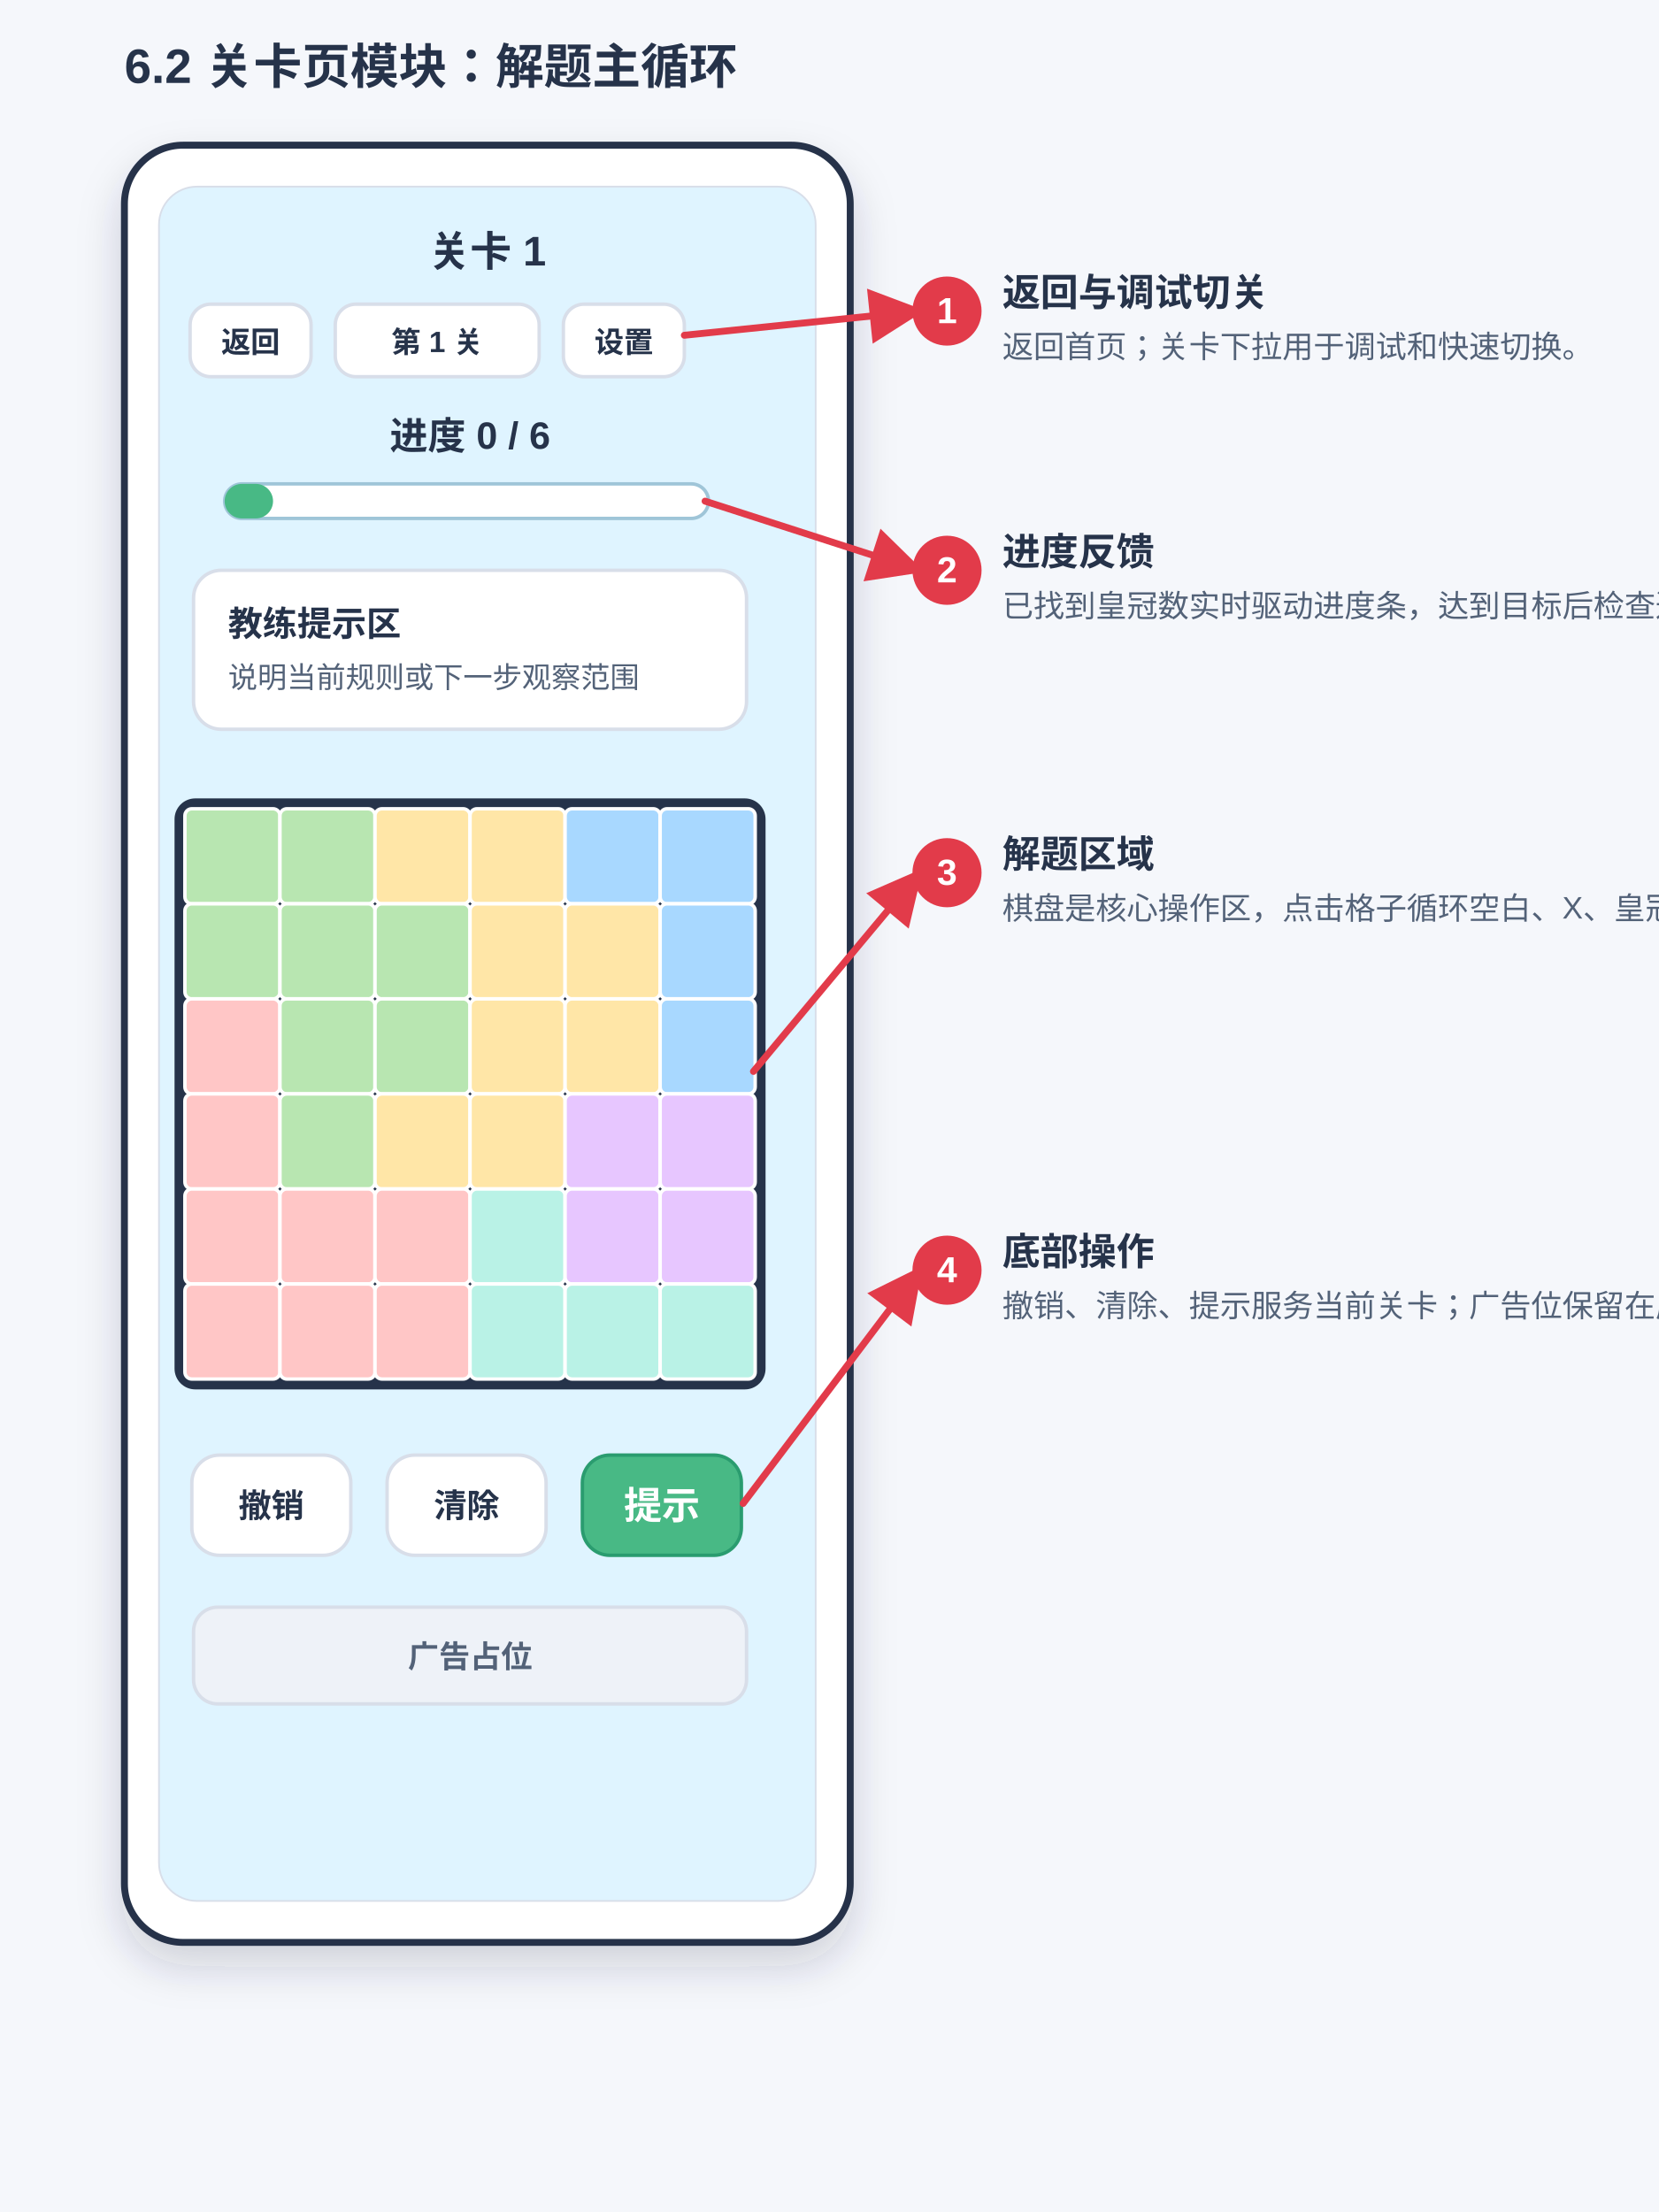
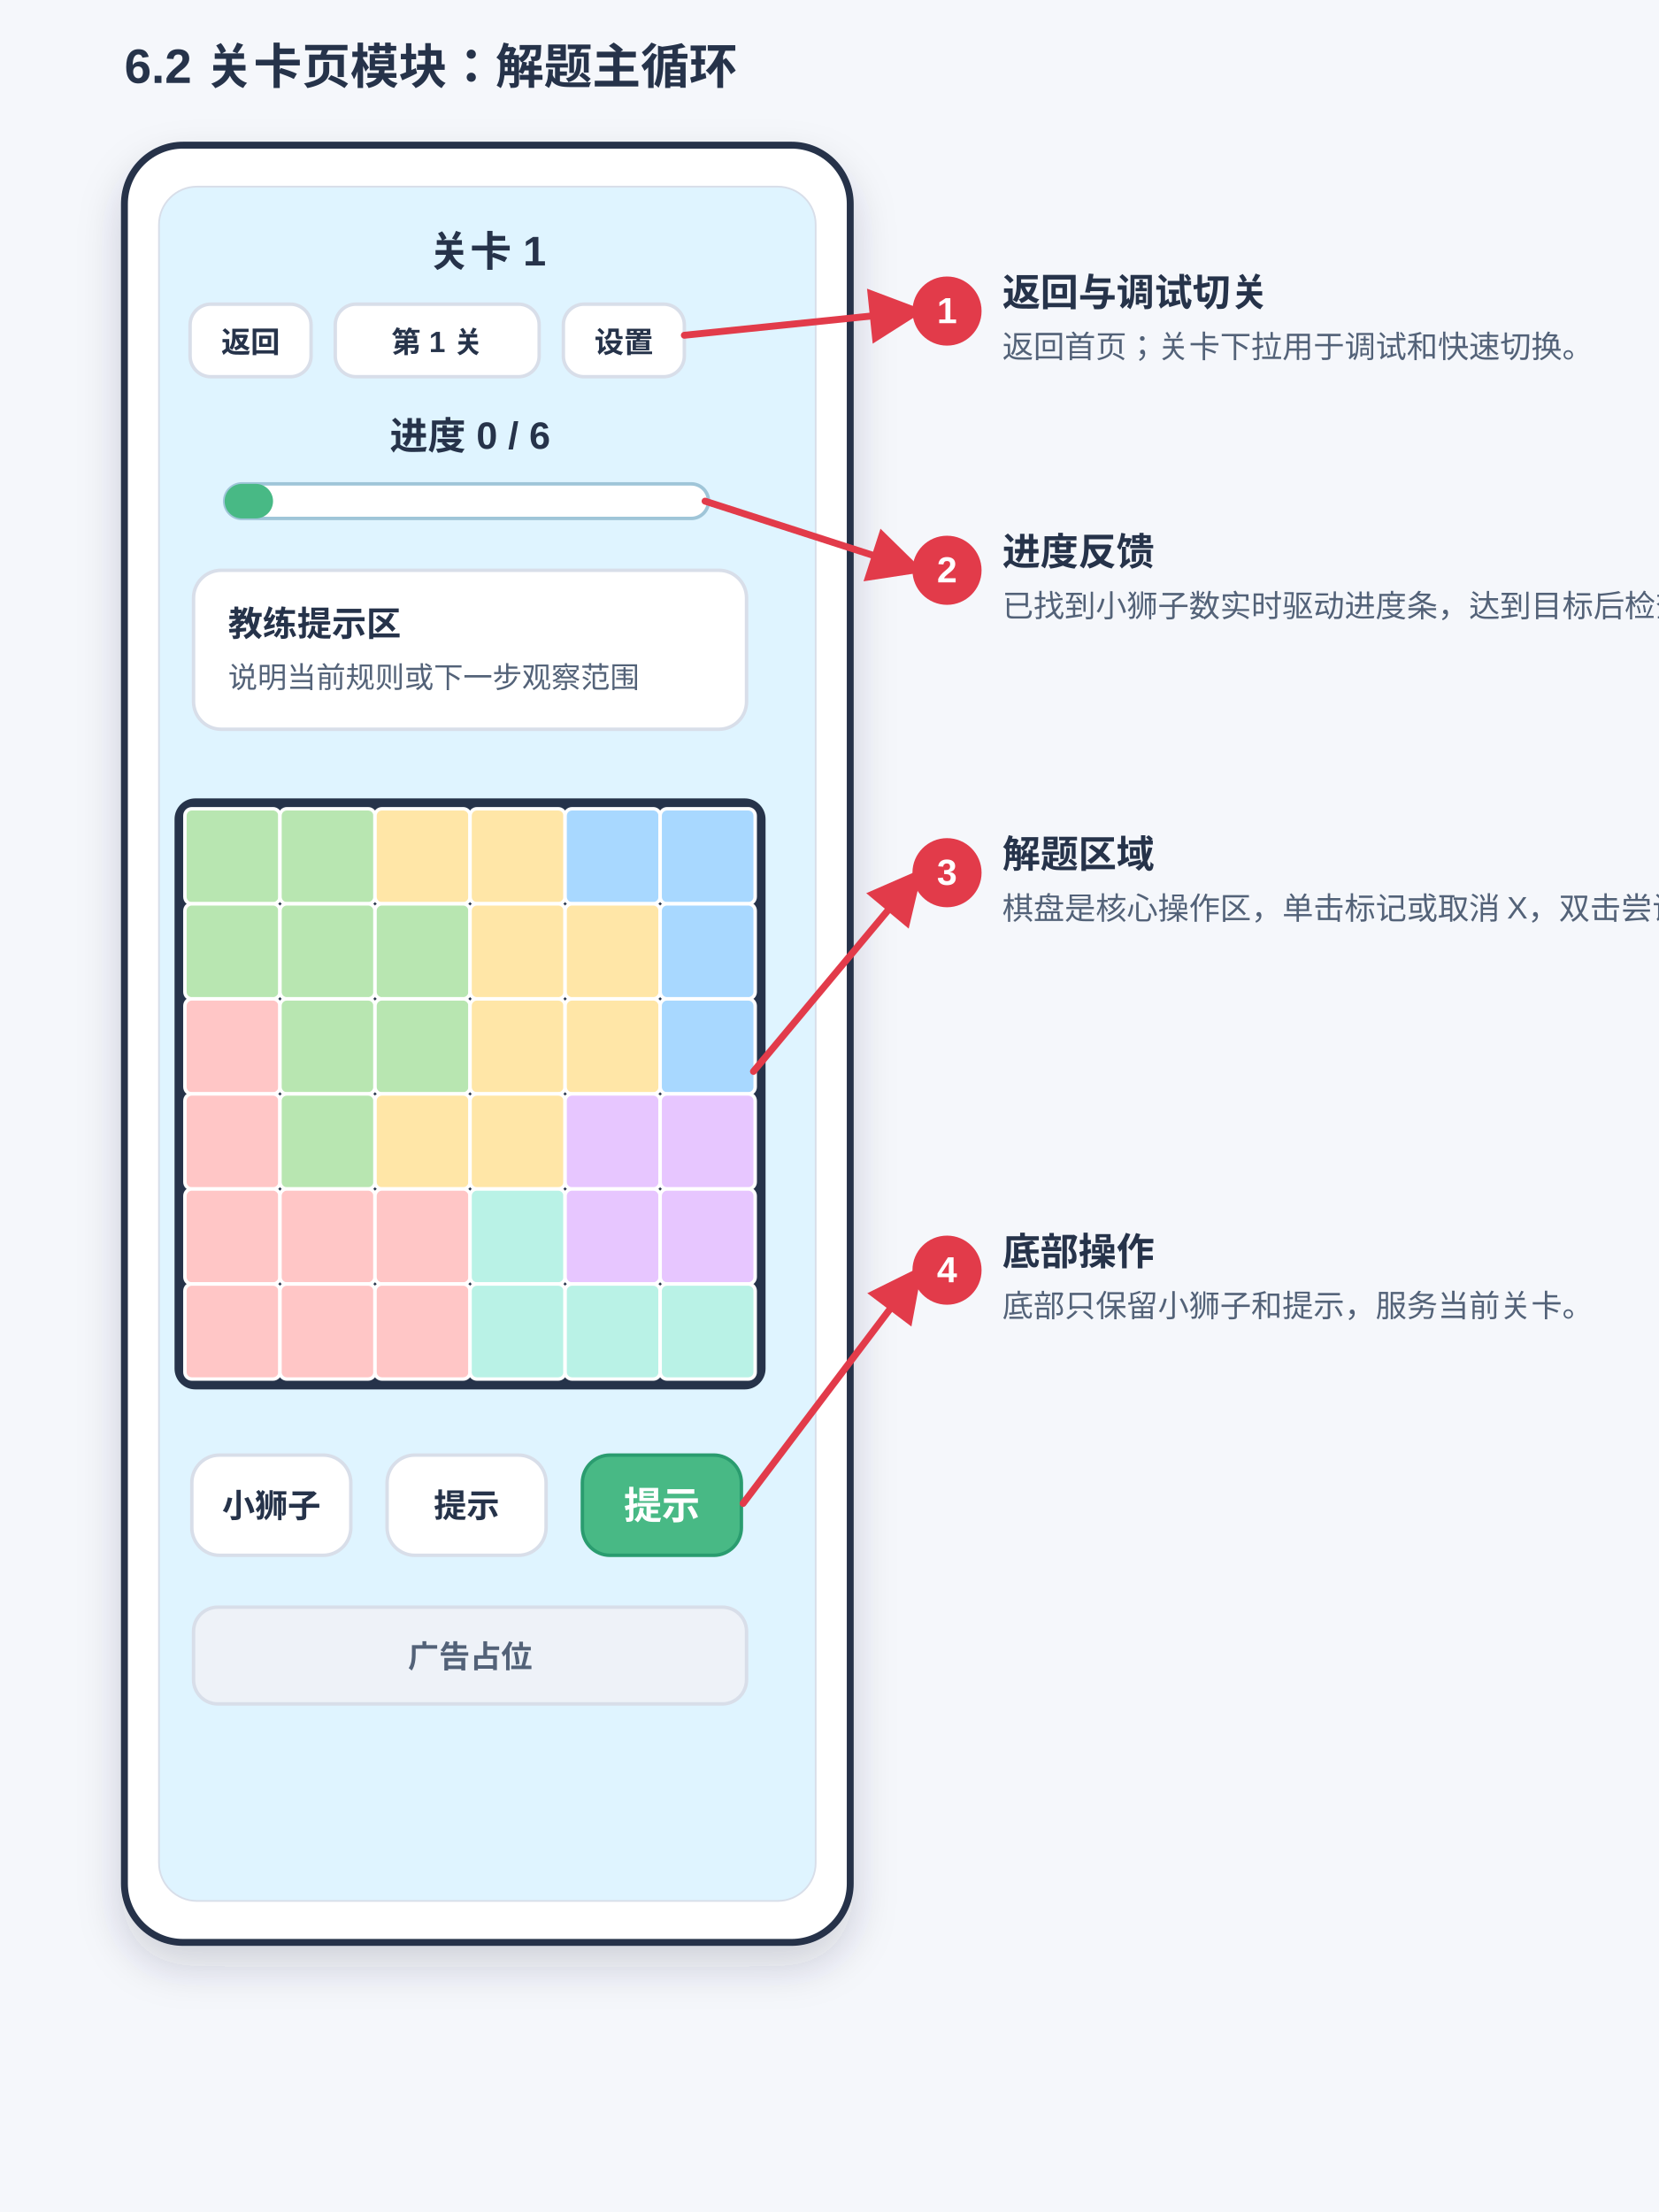
<svg xmlns="http://www.w3.org/2000/svg" width="960" height="1280" viewBox="0 0 960 1280">
  <defs>
    <marker id="arrow" viewBox="0 0 10 10" refX="9" refY="5" markerWidth="8" markerHeight="8" orient="auto-start-reverse">
      <path d="M 0 0 L 10 5 L 0 10 z" fill="#E23B4A" />
    </marker>
    <filter id="shadow" x="-20%" y="-20%" width="140%" height="140%">
      <feDropShadow dx="0" dy="12" stdDeviation="12" flood-color="#1d2b45" flood-opacity="0.18" />
    </filter>
  </defs>
  <rect width="960" height="1280" fill="#F5F7FB" />
  <text x="72" y="48" font-family="Arial, sans-serif" font-size="28" font-weight="700" fill="#26334A">6.2 关卡页模块：解题主循环</text>
  <rect x="72" y="84" width="420" height="1040" rx="34" fill="#FFFFFF" stroke="#26334A" stroke-width="4" filter="url(#shadow)" />
  <rect x="92" y="108" width="380" height="992" rx="22" fill="#DFF4FF" stroke="#D8DEE9" stroke-width="1" />
  <text x="282.0" y="154" font-family="Arial, PingFang SC, sans-serif" font-size="24" font-weight="700" fill="#26334A" text-anchor="middle">关卡 1</text>
  <rect x="110" y="176" width="70" height="42" rx="12" fill="#FFFFFF" stroke="#D8DEE9" stroke-width="2" />
  <text x="145.0" y="204" font-family="Arial, PingFang SC, sans-serif" font-size="17" font-weight="700" fill="#26334A" text-anchor="middle">返回</text>
  <rect x="194" y="176" width="118" height="42" rx="12" fill="#FFFFFF" stroke="#D8DEE9" stroke-width="2" />
  <text x="253.0" y="204" font-family="Arial, PingFang SC, sans-serif" font-size="17" font-weight="700" fill="#26334A" text-anchor="middle">第 1 关</text>
  <rect x="326" y="176" width="70" height="42" rx="12" fill="#FFFFFF" stroke="#D8DEE9" stroke-width="2" />
  <text x="361.0" y="204" font-family="Arial, PingFang SC, sans-serif" font-size="17" font-weight="700" fill="#26334A" text-anchor="middle">设置</text>
  <text x="272" y="260" font-family="Arial, PingFang SC, sans-serif" font-size="22" font-weight="700" fill="#26334A" text-anchor="middle">进度 0 / 6</text>
  <rect x="130" y="280" width="280" height="20" rx="10" fill="#FFFFFF" stroke="#9FC5D8" stroke-width="2" />
  <rect x="130" y="280" width="28" height="20" rx="10" fill="#48B985" stroke="#48B985" stroke-width="0" />
  <rect x="112" y="330" width="320" height="92" rx="16" fill="#FFFFFF" stroke="#D8DEE9" stroke-width="2" />
  <text x="132" y="368" font-family="Arial, PingFang SC, sans-serif" font-size="20" font-weight="700" fill="#26334A" text-anchor="start">教练提示区</text>
  <text x="132" y="398" font-family="Arial, PingFang SC, sans-serif" font-size="17" font-weight="400" fill="#536278" text-anchor="start">说明当前规则或下一步观察范围</text>
  <rect x="101" y="462" width="342" height="342" rx="12" fill="#26334A" stroke="#26334A" stroke-width="0" />
  <rect x="107.0" y="468.0" width="55.0" height="55.0" rx="4" fill="#B8E6B1" stroke="#FFFFFF" stroke-width="2" />
  <rect x="162.0" y="468.0" width="55.0" height="55.0" rx="4" fill="#B8E6B1" stroke="#FFFFFF" stroke-width="2" />
  <rect x="217.0" y="468.0" width="55.0" height="55.0" rx="4" fill="#FFE6A7" stroke="#FFFFFF" stroke-width="2" />
  <rect x="272.0" y="468.0" width="55.0" height="55.0" rx="4" fill="#FFE6A7" stroke="#FFFFFF" stroke-width="2" />
  <rect x="327.0" y="468.0" width="55.0" height="55.0" rx="4" fill="#A8D8FF" stroke="#FFFFFF" stroke-width="2" />
  <rect x="382.0" y="468.0" width="55.0" height="55.0" rx="4" fill="#A8D8FF" stroke="#FFFFFF" stroke-width="2" />
  <rect x="107.0" y="523.0" width="55.0" height="55.0" rx="4" fill="#B8E6B1" stroke="#FFFFFF" stroke-width="2" />
  <rect x="162.0" y="523.0" width="55.0" height="55.0" rx="4" fill="#B8E6B1" stroke="#FFFFFF" stroke-width="2" />
  <rect x="217.0" y="523.0" width="55.0" height="55.0" rx="4" fill="#B8E6B1" stroke="#FFFFFF" stroke-width="2" />
  <rect x="272.0" y="523.0" width="55.0" height="55.0" rx="4" fill="#FFE6A7" stroke="#FFFFFF" stroke-width="2" />
  <rect x="327.0" y="523.0" width="55.0" height="55.0" rx="4" fill="#FFE6A7" stroke="#FFFFFF" stroke-width="2" />
  <rect x="382.0" y="523.0" width="55.0" height="55.0" rx="4" fill="#A8D8FF" stroke="#FFFFFF" stroke-width="2" />
  <rect x="107.0" y="578.0" width="55.0" height="55.0" rx="4" fill="#FFC6C6" stroke="#FFFFFF" stroke-width="2" />
  <rect x="162.0" y="578.0" width="55.0" height="55.0" rx="4" fill="#B8E6B1" stroke="#FFFFFF" stroke-width="2" />
  <rect x="217.0" y="578.0" width="55.0" height="55.0" rx="4" fill="#B8E6B1" stroke="#FFFFFF" stroke-width="2" />
  <rect x="272.0" y="578.0" width="55.0" height="55.0" rx="4" fill="#FFE6A7" stroke="#FFFFFF" stroke-width="2" />
  <rect x="327.0" y="578.0" width="55.0" height="55.0" rx="4" fill="#FFE6A7" stroke="#FFFFFF" stroke-width="2" />
  <rect x="382.0" y="578.0" width="55.0" height="55.0" rx="4" fill="#A8D8FF" stroke="#FFFFFF" stroke-width="2" />
  <rect x="107.0" y="633.0" width="55.0" height="55.0" rx="4" fill="#FFC6C6" stroke="#FFFFFF" stroke-width="2" />
  <rect x="162.0" y="633.0" width="55.0" height="55.0" rx="4" fill="#B8E6B1" stroke="#FFFFFF" stroke-width="2" />
  <rect x="217.0" y="633.0" width="55.0" height="55.0" rx="4" fill="#FFE6A7" stroke="#FFFFFF" stroke-width="2" />
  <rect x="272.0" y="633.0" width="55.0" height="55.0" rx="4" fill="#FFE6A7" stroke="#FFFFFF" stroke-width="2" />
  <rect x="327.0" y="633.0" width="55.0" height="55.0" rx="4" fill="#E7C6FF" stroke="#FFFFFF" stroke-width="2" />
  <rect x="382.0" y="633.0" width="55.0" height="55.0" rx="4" fill="#E7C6FF" stroke="#FFFFFF" stroke-width="2" />
  <rect x="107.0" y="688.0" width="55.0" height="55.0" rx="4" fill="#FFC6C6" stroke="#FFFFFF" stroke-width="2" />
  <rect x="162.0" y="688.0" width="55.0" height="55.0" rx="4" fill="#FFC6C6" stroke="#FFFFFF" stroke-width="2" />
  <rect x="217.0" y="688.0" width="55.0" height="55.0" rx="4" fill="#FFC6C6" stroke="#FFFFFF" stroke-width="2" />
  <rect x="272.0" y="688.0" width="55.0" height="55.0" rx="4" fill="#B9F2E6" stroke="#FFFFFF" stroke-width="2" />
  <rect x="327.0" y="688.0" width="55.0" height="55.0" rx="4" fill="#E7C6FF" stroke="#FFFFFF" stroke-width="2" />
  <rect x="382.0" y="688.0" width="55.0" height="55.0" rx="4" fill="#E7C6FF" stroke="#FFFFFF" stroke-width="2" />
  <rect x="107.0" y="743.0" width="55.0" height="55.0" rx="4" fill="#FFC6C6" stroke="#FFFFFF" stroke-width="2" />
  <rect x="162.0" y="743.0" width="55.0" height="55.0" rx="4" fill="#FFC6C6" stroke="#FFFFFF" stroke-width="2" />
  <rect x="217.0" y="743.0" width="55.0" height="55.0" rx="4" fill="#FFC6C6" stroke="#FFFFFF" stroke-width="2" />
  <rect x="272.0" y="743.0" width="55.0" height="55.0" rx="4" fill="#B9F2E6" stroke="#FFFFFF" stroke-width="2" />
  <rect x="327.0" y="743.0" width="55.0" height="55.0" rx="4" fill="#B9F2E6" stroke="#FFFFFF" stroke-width="2" />
  <rect x="382.0" y="743.0" width="55.0" height="55.0" rx="4" fill="#B9F2E6" stroke="#FFFFFF" stroke-width="2" />
  <rect x="111" y="842" width="92" height="58" rx="16" fill="#FFFFFF" stroke="#D8DEE9" stroke-width="2" />
-   <text x="157.0" y="879.0" font-family="Arial, PingFang SC, sans-serif" font-size="22" font-weight="700" fill="#fff" text-anchor="middle">撤销</text>
-   <text x="157" y="878" font-family="Arial, PingFang SC, sans-serif" font-size="19" font-weight="700" fill="#26334A" text-anchor="middle">撤销</text>
+   <text x="157.0" y="879.0" font-family="Arial, PingFang SC, sans-serif" font-size="22" font-weight="700" fill="#fff" text-anchor="middle">小狮子</text>
+   <text x="157" y="878" font-family="Arial, PingFang SC, sans-serif" font-size="19" font-weight="700" fill="#26334A" text-anchor="middle">小狮子</text>
  <rect x="224" y="842" width="92" height="58" rx="16" fill="#FFFFFF" stroke="#D8DEE9" stroke-width="2" />
-   <text x="270.0" y="879.0" font-family="Arial, PingFang SC, sans-serif" font-size="22" font-weight="700" fill="#fff" text-anchor="middle">清除</text>
-   <text x="270" y="878" font-family="Arial, PingFang SC, sans-serif" font-size="19" font-weight="700" fill="#26334A" text-anchor="middle">清除</text>
+   <text x="270.0" y="879.0" font-family="Arial, PingFang SC, sans-serif" font-size="22" font-weight="700" fill="#fff" text-anchor="middle">提示</text>
+   <text x="270" y="878" font-family="Arial, PingFang SC, sans-serif" font-size="19" font-weight="700" fill="#26334A" text-anchor="middle">提示</text>
  <rect x="337" y="842" width="92" height="58" rx="16" fill="#48B985" stroke="#2A9C6F" stroke-width="2" />
  <text x="383.0" y="879.0" font-family="Arial, PingFang SC, sans-serif" font-size="22" font-weight="700" fill="#fff" text-anchor="middle">提示</text>
  <rect x="112" y="930" width="320" height="56" rx="14" fill="#EEF2F8" stroke="#D8DEE9" stroke-width="2" />
  <text x="272" y="965" font-family="Arial, PingFang SC, sans-serif" font-size="18" font-weight="700" fill="#536278" text-anchor="middle">广告占位</text>
  <circle cx="548" cy="180" r="20" fill="#E23B4A" />
  <text x="548" y="187" font-family="Arial, PingFang SC, sans-serif" font-size="21" font-weight="700" fill="#fff" text-anchor="middle">1</text>
  <text x="580" y="177" font-family="Arial, PingFang SC, sans-serif" font-size="22" font-weight="700" fill="#26334A" text-anchor="start">返回与调试切关</text>
  <text x="580" y="207" font-family="Arial, PingFang SC, sans-serif" font-size="18" font-weight="400" fill="#536278" text-anchor="start">返回首页；关卡下拉用于调试和快速切换。</text>
  <line x1="396" y1="194" x2="532" y2="180" stroke="#E23B4A" stroke-width="4" stroke-linecap="round" marker-end="url(#arrow)" />
  <circle cx="548" cy="330" r="20" fill="#E23B4A" />
  <text x="548" y="337" font-family="Arial, PingFang SC, sans-serif" font-size="21" font-weight="700" fill="#fff" text-anchor="middle">2</text>
  <text x="580" y="327" font-family="Arial, PingFang SC, sans-serif" font-size="22" font-weight="700" fill="#26334A" text-anchor="start">进度反馈</text>
-   <text x="580" y="357" font-family="Arial, PingFang SC, sans-serif" font-size="18" font-weight="400" fill="#536278" text-anchor="start">已找到皇冠数实时驱动进度条，达到目标后检查通关。</text>
+   <text x="580" y="357" font-family="Arial, PingFang SC, sans-serif" font-size="18" font-weight="400" fill="#536278" text-anchor="start">已找到小狮子数实时驱动进度条，达到目标后检查通关。</text>
  <line x1="408" y1="290" x2="532" y2="330" stroke="#E23B4A" stroke-width="4" stroke-linecap="round" marker-end="url(#arrow)" />
  <circle cx="548" cy="505" r="20" fill="#E23B4A" />
  <text x="548" y="512" font-family="Arial, PingFang SC, sans-serif" font-size="21" font-weight="700" fill="#fff" text-anchor="middle">3</text>
  <text x="580" y="502" font-family="Arial, PingFang SC, sans-serif" font-size="22" font-weight="700" fill="#26334A" text-anchor="start">解题区域</text>
-   <text x="580" y="532" font-family="Arial, PingFang SC, sans-serif" font-size="18" font-weight="400" fill="#536278" text-anchor="start">棋盘是核心操作区，点击格子循环空白、X、皇冠。</text>
+   <text x="580" y="532" font-family="Arial, PingFang SC, sans-serif" font-size="18" font-weight="400" fill="#536278" text-anchor="start">棋盘是核心操作区，单击标记或取消 X，双击尝试找小狮子。</text>
  <line x1="436" y1="620" x2="532" y2="505" stroke="#E23B4A" stroke-width="4" stroke-linecap="round" marker-end="url(#arrow)" />
  <circle cx="548" cy="735" r="20" fill="#E23B4A" />
  <text x="548" y="742" font-family="Arial, PingFang SC, sans-serif" font-size="21" font-weight="700" fill="#fff" text-anchor="middle">4</text>
  <text x="580" y="732" font-family="Arial, PingFang SC, sans-serif" font-size="22" font-weight="700" fill="#26334A" text-anchor="start">底部操作</text>
-   <text x="580" y="762" font-family="Arial, PingFang SC, sans-serif" font-size="18" font-weight="400" fill="#536278" text-anchor="start">撤销、清除、提示服务当前关卡；广告位保留在底部。</text>
+   <text x="580" y="762" font-family="Arial, PingFang SC, sans-serif" font-size="18" font-weight="400" fill="#536278" text-anchor="start">底部只保留小狮子和提示，服务当前关卡。</text>
  <line x1="430" y1="870" x2="532" y2="735" stroke="#E23B4A" stroke-width="4" stroke-linecap="round" marker-end="url(#arrow)" />
</svg>
